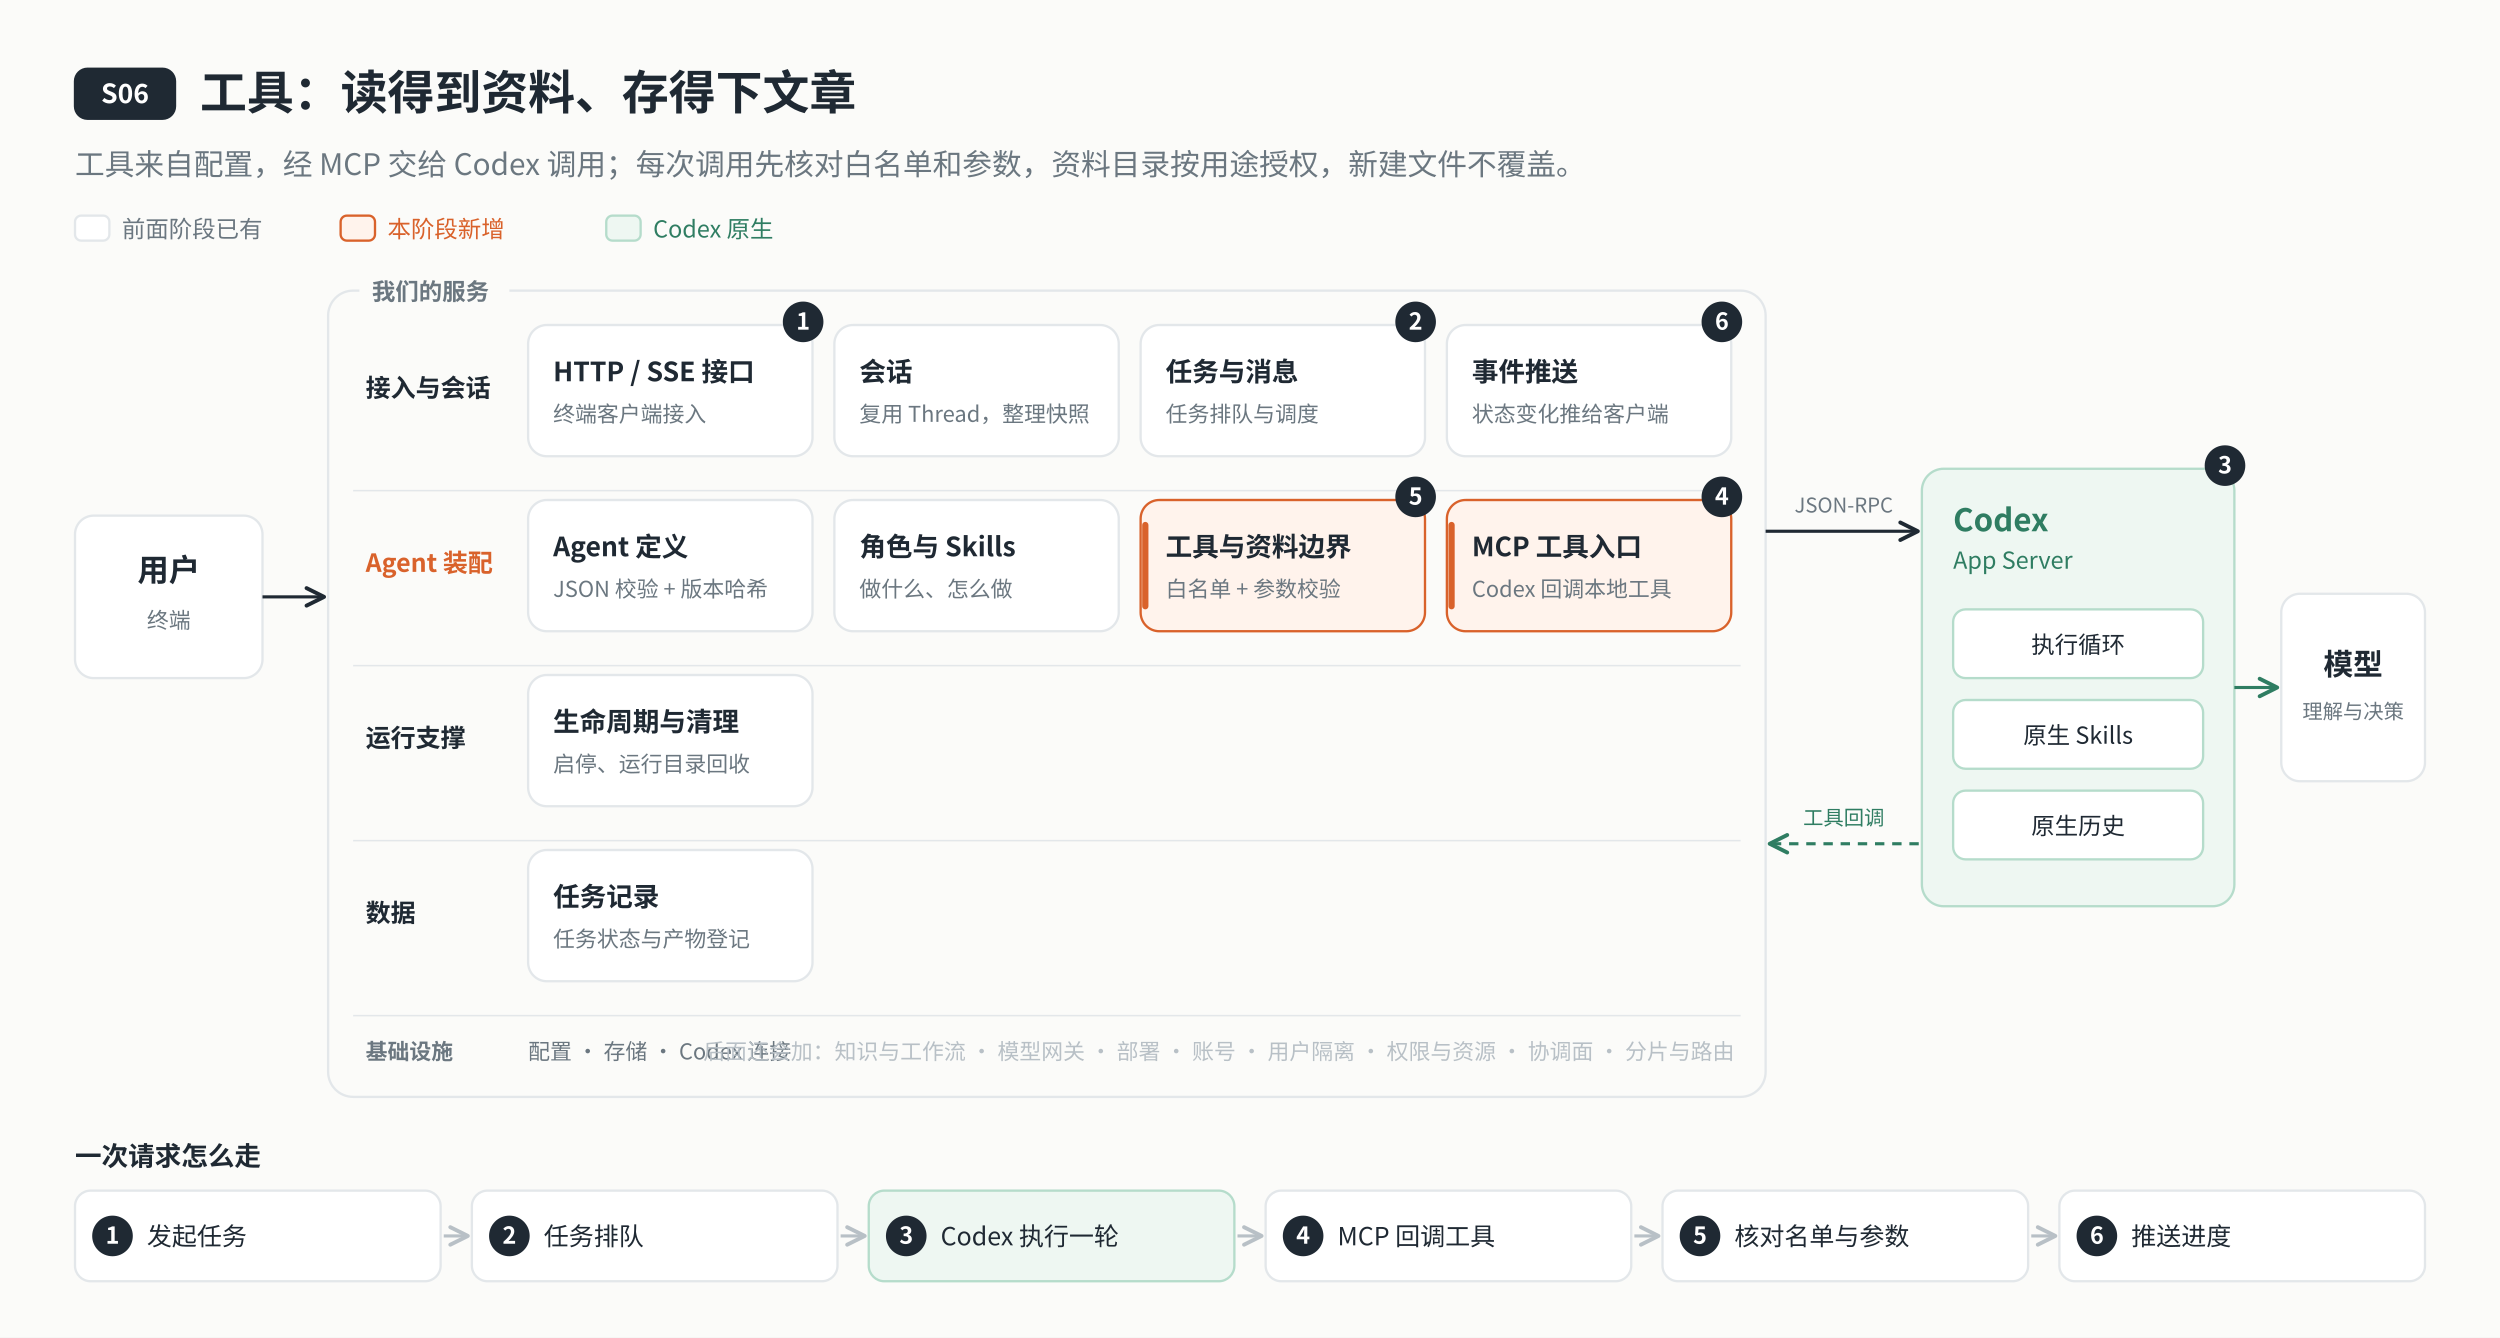
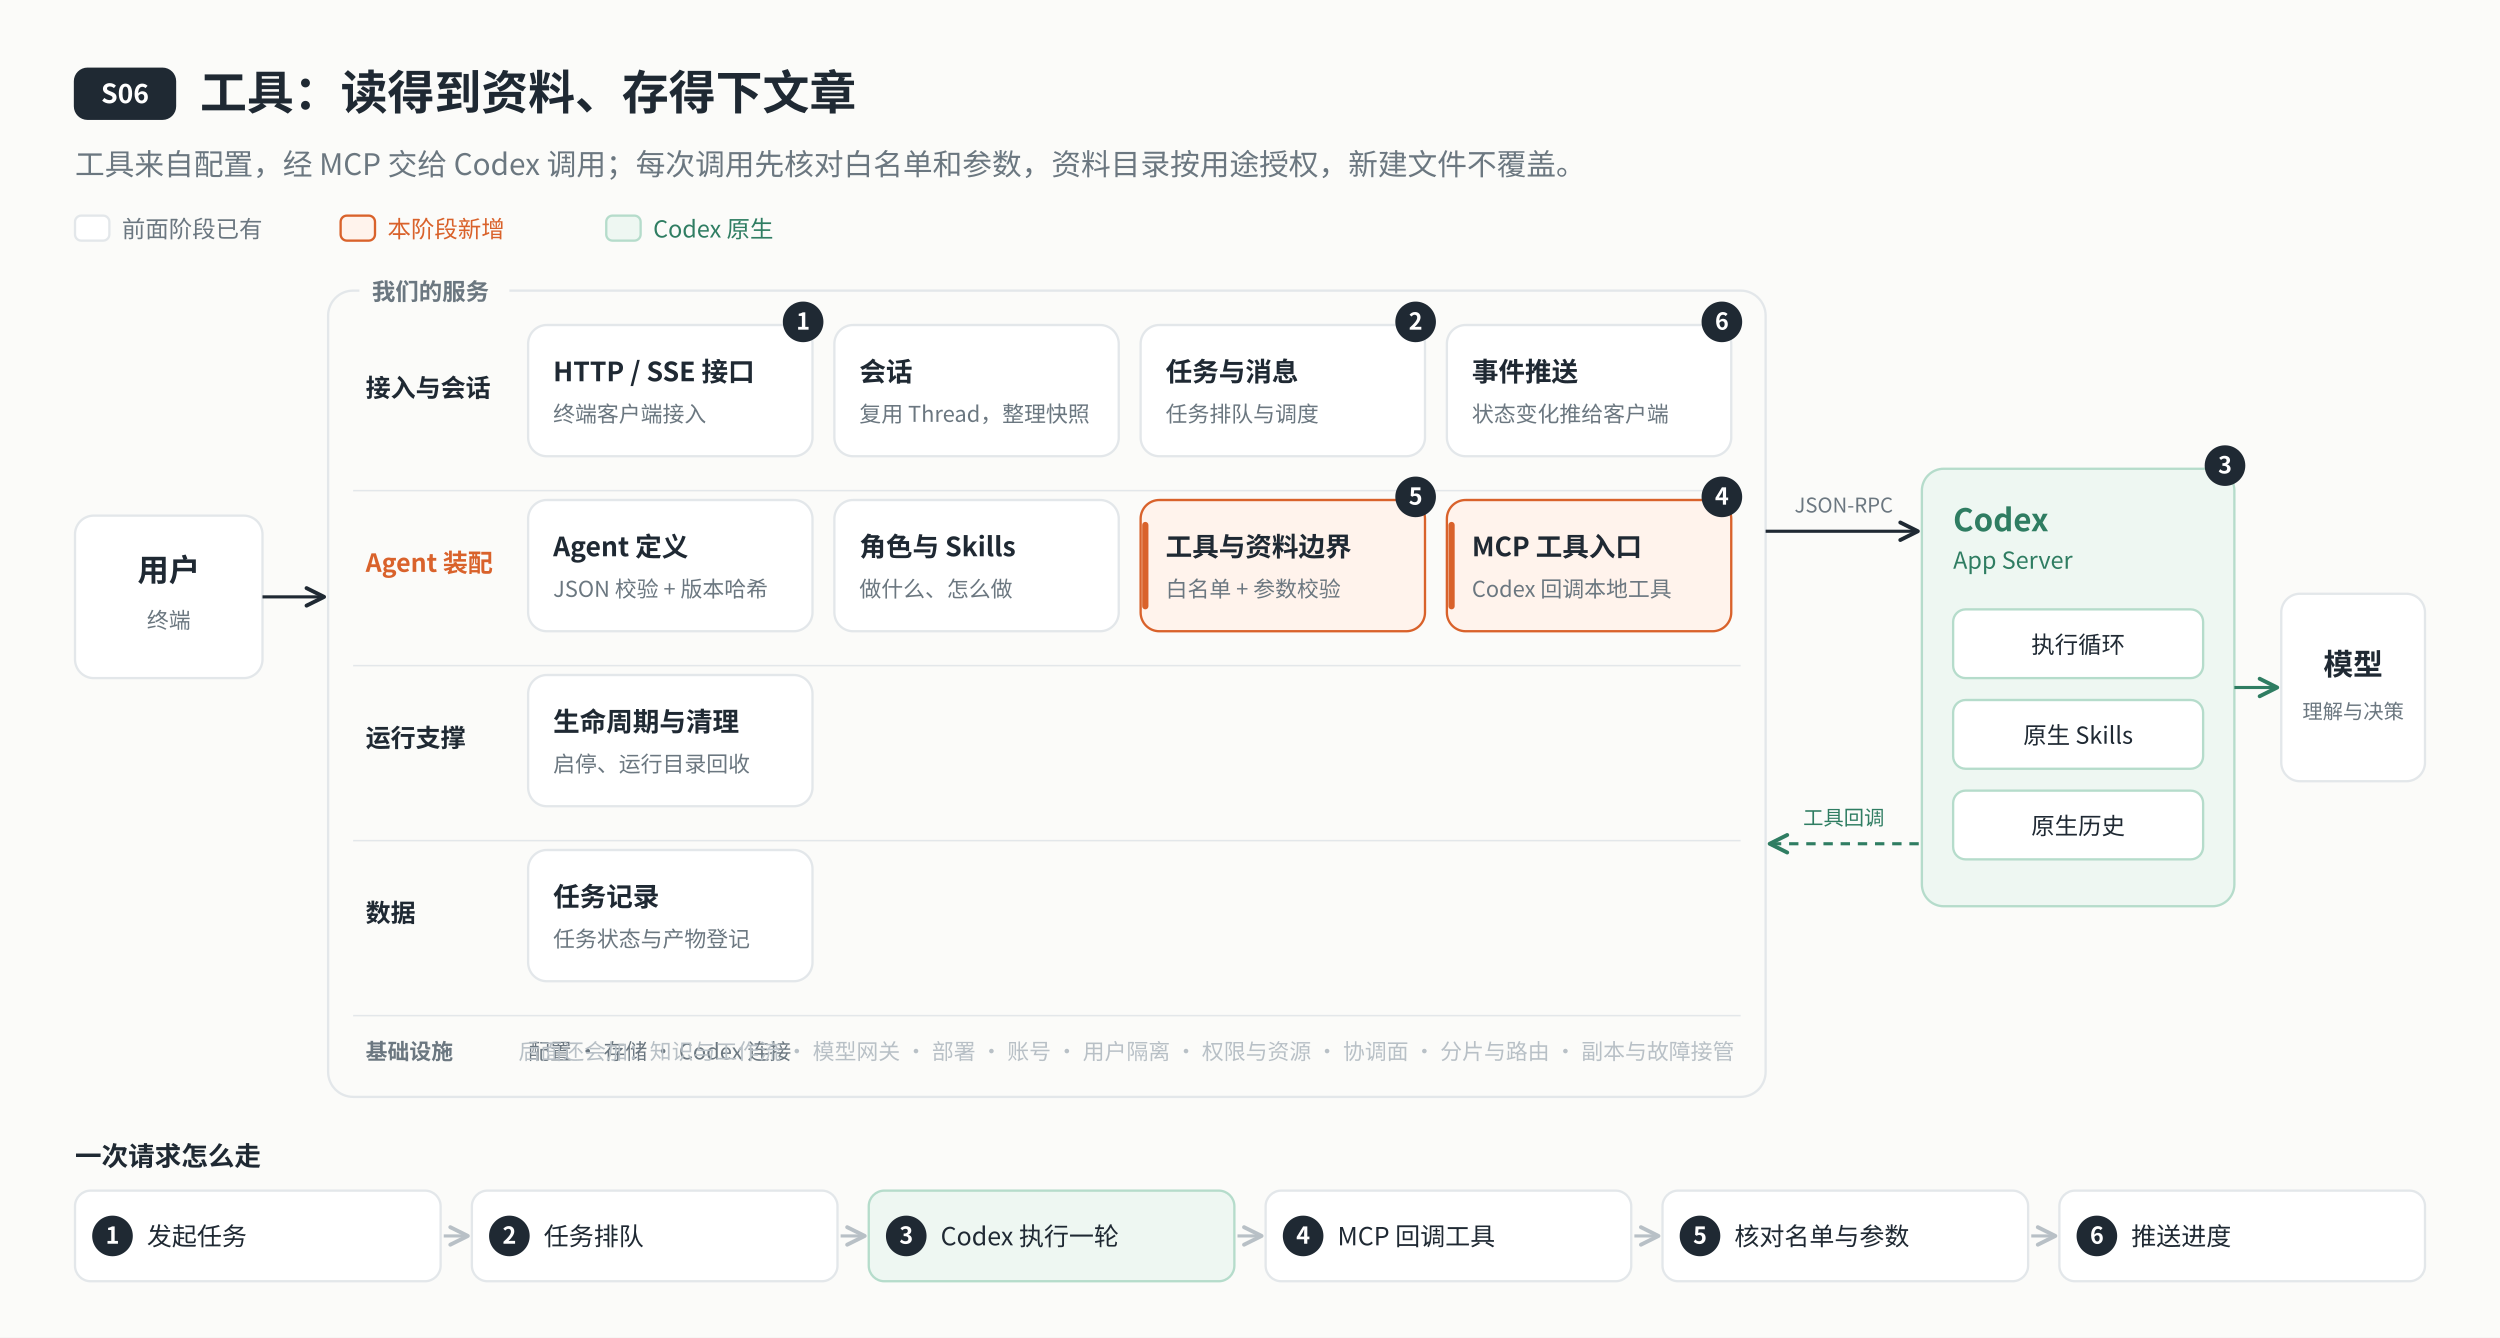
<svg xmlns="http://www.w3.org/2000/svg" width="1600" height="856" viewBox="0 0 1600 856" role="img" aria-labelledby="title desc">
  <defs>
    <marker id="mB8C0C6" viewBox="0 0 10 10" refX="8" refY="5" markerWidth="7" markerHeight="7" orient="auto-start-reverse">
      <path d="M1 1 L9 5 L1 9" fill="none" stroke="#B8C0C6" stroke-width="1.8" stroke-linecap="round" stroke-linejoin="round" />
    </marker>
    <marker id="m1F2933" viewBox="0 0 10 10" refX="8" refY="5" markerWidth="7" markerHeight="7" orient="auto-start-reverse">
      <path d="M1 1 L9 5 L1 9" fill="none" stroke="#1F2933" stroke-width="1.8" stroke-linecap="round" stroke-linejoin="round" />
    </marker>
    <marker id="m2F7D62" viewBox="0 0 10 10" refX="8" refY="5" markerWidth="7" markerHeight="7" orient="auto-start-reverse">
      <path d="M1 1 L9 5 L1 9" fill="none" stroke="#2F7D62" stroke-width="1.8" stroke-linecap="round" stroke-linejoin="round" />
    </marker>
  </defs>
  <g font-family="PingFang SC, Microsoft YaHei, Noto Sans CJK SC, sans-serif">
    <rect x="0" y="0" width="1600" height="856" fill="#FBFBF9" />
    <rect x="48" y="44" width="64" height="32" rx="8" fill="#1F2933" stroke="#1F2933" stroke-width="1.5" />
    <text x="80" y="66" font-size="17" fill="#fff" font-weight="700" text-anchor="middle">S06</text>
    <text x="128" y="70" font-size="30" fill="#1F2933" font-weight="700" text-anchor="start">工具：读得到资料、存得下文章</text>
    <text x="48" y="112" font-size="19" fill="#6B7780" font-weight="400" text-anchor="start">工具来自配置，经 MCP 交给 Codex 调用；每次调用先核对白名单和参数，资料目录按用途授权，新建文件不覆盖。</text>
    <rect x="48" y="138" width="22" height="16" rx="4" fill="#FFFFFF" stroke="#E3E7EA" stroke-width="1.5" />
    <text x="78" y="152" font-size="15" fill="#6B7780" font-weight="400" text-anchor="start">前面阶段已有</text>
    <rect x="218" y="138" width="22" height="16" rx="4" fill="#FFF3EC" stroke="#D9622B" stroke-width="1.5" />
    <text x="248" y="152" font-size="15" fill="#D9622B" font-weight="400" text-anchor="start">本阶段新增</text>
    <rect x="388" y="138" width="22" height="16" rx="4" fill="#EEF7F2" stroke="#B5DCCB" stroke-width="1.5" />
    <text x="418" y="152" font-size="15" fill="#2F7D62" font-weight="400" text-anchor="start">Codex 原生</text>
    <rect x="48" y="330" width="120" height="104" rx="12" fill="#FFFFFF" stroke="#E3E7EA" stroke-width="1.5" />
    <text x="108" y="372" font-size="20" fill="#1F2933" font-weight="600" text-anchor="middle">用户</text>
    <text x="108" y="402" font-size="14" fill="#6B7780" font-weight="400" text-anchor="middle">终端</text>
    <rect x="210" y="186" width="920" height="516" rx="16" fill="none" stroke="#E3E7EA" stroke-width="1.5" />
    <rect x="230" y="175" width="96" height="22" fill="#FBFBF9" />
    <text x="238" y="192" font-size="15" fill="#6B7780" font-weight="600" text-anchor="start">我们的服务</text>
    <text x="234" y="254" font-size="16" fill="#1F2933" font-weight="600" text-anchor="start">接入与会话</text>
    <rect x="338" y="208" width="182" height="84" rx="12" fill="#FFFFFF" stroke="#E3E7EA" stroke-width="1.5" />
    <text x="354" y="244" font-size="17" fill="#1F2933" font-weight="600" text-anchor="start">HTTP / SSE 接口</text>
    <text x="354" y="270" font-size="14" fill="#6B7780" font-weight="400" text-anchor="start">终端客户端接入</text>
    <rect x="534" y="208" width="182" height="84" rx="12" fill="#FFFFFF" stroke="#E3E7EA" stroke-width="1.5" />
    <text x="550" y="244" font-size="17" fill="#1F2933" font-weight="600" text-anchor="start">会话</text>
    <text x="550" y="270" font-size="14" fill="#6B7780" font-weight="400" text-anchor="start">复用 Thread，整理快照</text>
    <rect x="730" y="208" width="182" height="84" rx="12" fill="#FFFFFF" stroke="#E3E7EA" stroke-width="1.5" />
    <text x="746" y="244" font-size="17" fill="#1F2933" font-weight="600" text-anchor="start">任务与消息</text>
    <text x="746" y="270" font-size="14" fill="#6B7780" font-weight="400" text-anchor="start">任务排队与调度</text>
    <rect x="926" y="208" width="182" height="84" rx="12" fill="#FFFFFF" stroke="#E3E7EA" stroke-width="1.5" />
    <text x="942" y="244" font-size="17" fill="#1F2933" font-weight="600" text-anchor="start">事件推送</text>
    <text x="942" y="270" font-size="14" fill="#6B7780" font-weight="400" text-anchor="start">状态变化推给客户端</text>
    <text x="234" y="366" font-size="16" fill="#D9622B" font-weight="600" text-anchor="start">Agent 装配</text>
    <line x1="226" y1="314" x2="1114" y2="314" stroke="#E3E7EA" stroke-width="1" />
    <rect x="338" y="320" width="182" height="84" rx="12" fill="#FFFFFF" stroke="#E3E7EA" stroke-width="1.5" />
    <text x="354" y="356" font-size="17" fill="#1F2933" font-weight="600" text-anchor="start">Agent 定义</text>
    <text x="354" y="382" font-size="14" fill="#6B7780" font-weight="400" text-anchor="start">JSON 校验 + 版本哈希</text>
    <rect x="534" y="320" width="182" height="84" rx="12" fill="#FFFFFF" stroke="#E3E7EA" stroke-width="1.5" />
    <text x="550" y="356" font-size="17" fill="#1F2933" font-weight="600" text-anchor="start">角色与 Skills</text>
    <text x="550" y="382" font-size="14" fill="#6B7780" font-weight="400" text-anchor="start">做什么、怎么做</text>
    <rect x="730" y="320" width="182" height="84" rx="12" fill="#FFF3EC" stroke="#D9622B" stroke-width="1.5" />
    <rect x="731" y="334" width="4" height="56" rx="2" fill="#D9622B" />
    <text x="746" y="356" font-size="17" fill="#1F2933" font-weight="600" text-anchor="start">工具与资料边界</text>
    <text x="746" y="382" font-size="14" fill="#6B7780" font-weight="400" text-anchor="start">白名单 + 参数校验</text>
    <rect x="926" y="320" width="182" height="84" rx="12" fill="#FFF3EC" stroke="#D9622B" stroke-width="1.5" />
    <rect x="927" y="334" width="4" height="56" rx="2" fill="#D9622B" />
    <text x="942" y="356" font-size="17" fill="#1F2933" font-weight="600" text-anchor="start">MCP 工具入口</text>
    <text x="942" y="382" font-size="14" fill="#6B7780" font-weight="400" text-anchor="start">Codex 回调本地工具</text>
    <text x="234" y="478" font-size="16" fill="#1F2933" font-weight="600" text-anchor="start">运行支撑</text>
    <line x1="226" y1="426" x2="1114" y2="426" stroke="#E3E7EA" stroke-width="1" />
    <rect x="338" y="432" width="182" height="84" rx="12" fill="#FFFFFF" stroke="#E3E7EA" stroke-width="1.5" />
    <text x="354" y="468" font-size="17" fill="#1F2933" font-weight="600" text-anchor="start">生命周期与清理</text>
    <text x="354" y="494" font-size="14" fill="#6B7780" font-weight="400" text-anchor="start">启停、运行目录回收</text>
    <text x="234" y="590" font-size="16" fill="#1F2933" font-weight="600" text-anchor="start">数据</text>
    <line x1="226" y1="538" x2="1114" y2="538" stroke="#E3E7EA" stroke-width="1" />
    <rect x="338" y="544" width="182" height="84" rx="12" fill="#FFFFFF" stroke="#E3E7EA" stroke-width="1.5" />
    <text x="354" y="580" font-size="17" fill="#1F2933" font-weight="600" text-anchor="start">任务记录</text>
    <text x="354" y="606" font-size="14" fill="#6B7780" font-weight="400" text-anchor="start">任务状态与产物登记</text>
    <line x1="226" y1="650" x2="1114" y2="650" stroke="#E3E7EA" stroke-width="1" />
    <text x="234" y="678" font-size="14" fill="#6B7780" font-weight="600" text-anchor="start">基础设施</text>
    <text x="338" y="678" font-size="14" fill="#6B7780" font-weight="400" text-anchor="start">配置 · 存储 · Codex 连接</text>
-     <text x="1110" y="678" font-size="14" fill="#B8C0C6" font-weight="400" text-anchor="end">后面还会加：知识与工作流 · 模型网关 · 部署 · 账号 · 用户隔离 · 权限与资源 · 协调面 · 分片与路由</text>
+     <text x="1110" y="678" font-size="14" fill="#B8C0C6" font-weight="400" text-anchor="end">后面还会加：知识与工作流 · 模型网关 · 部署 · 账号 · 用户隔离 · 权限与资源 · 协调面 · 分片与路由 · 副本与故障接管</text>
    <rect x="1230" y="300" width="200" height="280" rx="14" fill="#EEF7F2" stroke="#B5DCCB" stroke-width="1.5" />
    <text x="1250" y="340" font-size="20" fill="#2F7D62" font-weight="700" text-anchor="start">Codex</text>
    <text x="1250" y="364" font-size="15" fill="#2F7D62" font-weight="400" text-anchor="start">App Server</text>
    <rect x="1250" y="390" width="160" height="44" rx="8" fill="#FFFFFF" stroke="#B5DCCB" stroke-width="1.5" />
    <text x="1330" y="418" font-size="15" fill="#1F2933" font-weight="500" text-anchor="middle">执行循环</text>
    <rect x="1250" y="448" width="160" height="44" rx="8" fill="#FFFFFF" stroke="#B5DCCB" stroke-width="1.5" />
    <text x="1330" y="476" font-size="15" fill="#1F2933" font-weight="500" text-anchor="middle">原生 Skills</text>
    <rect x="1250" y="506" width="160" height="44" rx="8" fill="#FFFFFF" stroke="#B5DCCB" stroke-width="1.5" />
    <text x="1330" y="534" font-size="15" fill="#1F2933" font-weight="500" text-anchor="middle">原生历史</text>
    <rect x="1460" y="380" width="92" height="120" rx="12" fill="#FFFFFF" stroke="#E3E7EA" stroke-width="1.5" />
    <text x="1506" y="432" font-size="19" fill="#1F2933" font-weight="600" text-anchor="middle">模型</text>
    <text x="1506" y="460" font-size="13" fill="#6B7780" font-weight="400" text-anchor="middle">理解与决策</text>
    <path d="M168,382 L206,382" fill="none" stroke="#1F2933" stroke-width="2" marker-end="url(#m1F2933)" />
    <path d="M1130,340 L1226,340" fill="none" stroke="#1F2933" stroke-width="2" marker-end="url(#m1F2933)" />
    <text x="1180" y="328" font-size="13" fill="#6B7780" font-weight="500" text-anchor="middle">JSON-RPC</text>
    <path d="M1228,540 L1134,540" fill="none" stroke="#2F7D62" stroke-width="2" stroke-dasharray="6 5" marker-end="url(#m2F7D62)" />
    <text x="1180" y="528" font-size="13" fill="#2F7D62" font-weight="500" text-anchor="middle">工具回调</text>
    <path d="M1430,440 L1456,440" fill="none" stroke="#2F7D62" stroke-width="2" marker-end="url(#m2F7D62)" />
    <circle cx="514" cy="206" r="13" fill="#1F2933" />
    <text x="514" y="211" font-size="15" fill="#fff" font-weight="700" text-anchor="middle">1</text>
    <circle cx="906" cy="206" r="13" fill="#1F2933" />
    <text x="906" y="211" font-size="15" fill="#fff" font-weight="700" text-anchor="middle">2</text>
    <circle cx="1424" cy="298" r="13" fill="#1F2933" />
    <text x="1424" y="303" font-size="15" fill="#fff" font-weight="700" text-anchor="middle">3</text>
    <circle cx="1102" cy="318" r="13" fill="#1F2933" />
    <text x="1102" y="323" font-size="15" fill="#fff" font-weight="700" text-anchor="middle">4</text>
    <circle cx="906" cy="318" r="13" fill="#1F2933" />
    <text x="906" y="323" font-size="15" fill="#fff" font-weight="700" text-anchor="middle">5</text>
    <circle cx="1102" cy="206" r="13" fill="#1F2933" />
    <text x="1102" y="211" font-size="15" fill="#fff" font-weight="700" text-anchor="middle">6</text>
    <text x="48" y="746" font-size="17" fill="#1F2933" font-weight="700" text-anchor="start">一次请求怎么走</text>
    <rect x="48" y="762" width="234" height="58" rx="10" fill="#FFFFFF" stroke="#E3E7EA" stroke-width="1.5" />
    <circle cx="72" cy="791" r="13" fill="#1F2933" />
    <text x="72" y="796" font-size="15" fill="#fff" font-weight="700" text-anchor="middle">1</text>
    <text x="94" y="797" font-size="16" fill="#1F2933" font-weight="500" text-anchor="start">发起任务</text>
    <path d="M284,791 L298,791" fill="none" stroke="#B8C0C6" stroke-width="2" marker-end="url(#mB8C0C6)" />
    <rect x="302" y="762" width="234" height="58" rx="10" fill="#FFFFFF" stroke="#E3E7EA" stroke-width="1.5" />
    <circle cx="326" cy="791" r="13" fill="#1F2933" />
    <text x="326" y="796" font-size="15" fill="#fff" font-weight="700" text-anchor="middle">2</text>
    <text x="348" y="797" font-size="16" fill="#1F2933" font-weight="500" text-anchor="start">任务排队</text>
    <path d="M538,791 L552,791" fill="none" stroke="#B8C0C6" stroke-width="2" marker-end="url(#mB8C0C6)" />
    <rect x="556" y="762" width="234" height="58" rx="10" fill="#EEF7F2" stroke="#B5DCCB" stroke-width="1.5" />
    <circle cx="580" cy="791" r="13" fill="#1F2933" />
    <text x="580" y="796" font-size="15" fill="#fff" font-weight="700" text-anchor="middle">3</text>
    <text x="602" y="797" font-size="16" fill="#1F2933" font-weight="500" text-anchor="start">Codex 执行一轮</text>
    <path d="M792,791 L806,791" fill="none" stroke="#B8C0C6" stroke-width="2" marker-end="url(#mB8C0C6)" />
    <rect x="810" y="762" width="234" height="58" rx="10" fill="#FFFFFF" stroke="#E3E7EA" stroke-width="1.5" />
    <circle cx="834" cy="791" r="13" fill="#1F2933" />
    <text x="834" y="796" font-size="15" fill="#fff" font-weight="700" text-anchor="middle">4</text>
    <text x="856" y="797" font-size="16" fill="#1F2933" font-weight="500" text-anchor="start">MCP 回调工具</text>
    <path d="M1046,791 L1060,791" fill="none" stroke="#B8C0C6" stroke-width="2" marker-end="url(#mB8C0C6)" />
    <rect x="1064" y="762" width="234" height="58" rx="10" fill="#FFFFFF" stroke="#E3E7EA" stroke-width="1.5" />
    <circle cx="1088" cy="791" r="13" fill="#1F2933" />
    <text x="1088" y="796" font-size="15" fill="#fff" font-weight="700" text-anchor="middle">5</text>
    <text x="1110" y="797" font-size="16" fill="#1F2933" font-weight="500" text-anchor="start">核对名单与参数</text>
    <path d="M1300,791 L1314,791" fill="none" stroke="#B8C0C6" stroke-width="2" marker-end="url(#mB8C0C6)" />
    <rect x="1318" y="762" width="234" height="58" rx="10" fill="#FFFFFF" stroke="#E3E7EA" stroke-width="1.5" />
    <circle cx="1342" cy="791" r="13" fill="#1F2933" />
    <text x="1342" y="796" font-size="15" fill="#fff" font-weight="700" text-anchor="middle">6</text>
    <text x="1364" y="797" font-size="16" fill="#1F2933" font-weight="500" text-anchor="start">推送进度</text>
  </g>
</svg>
